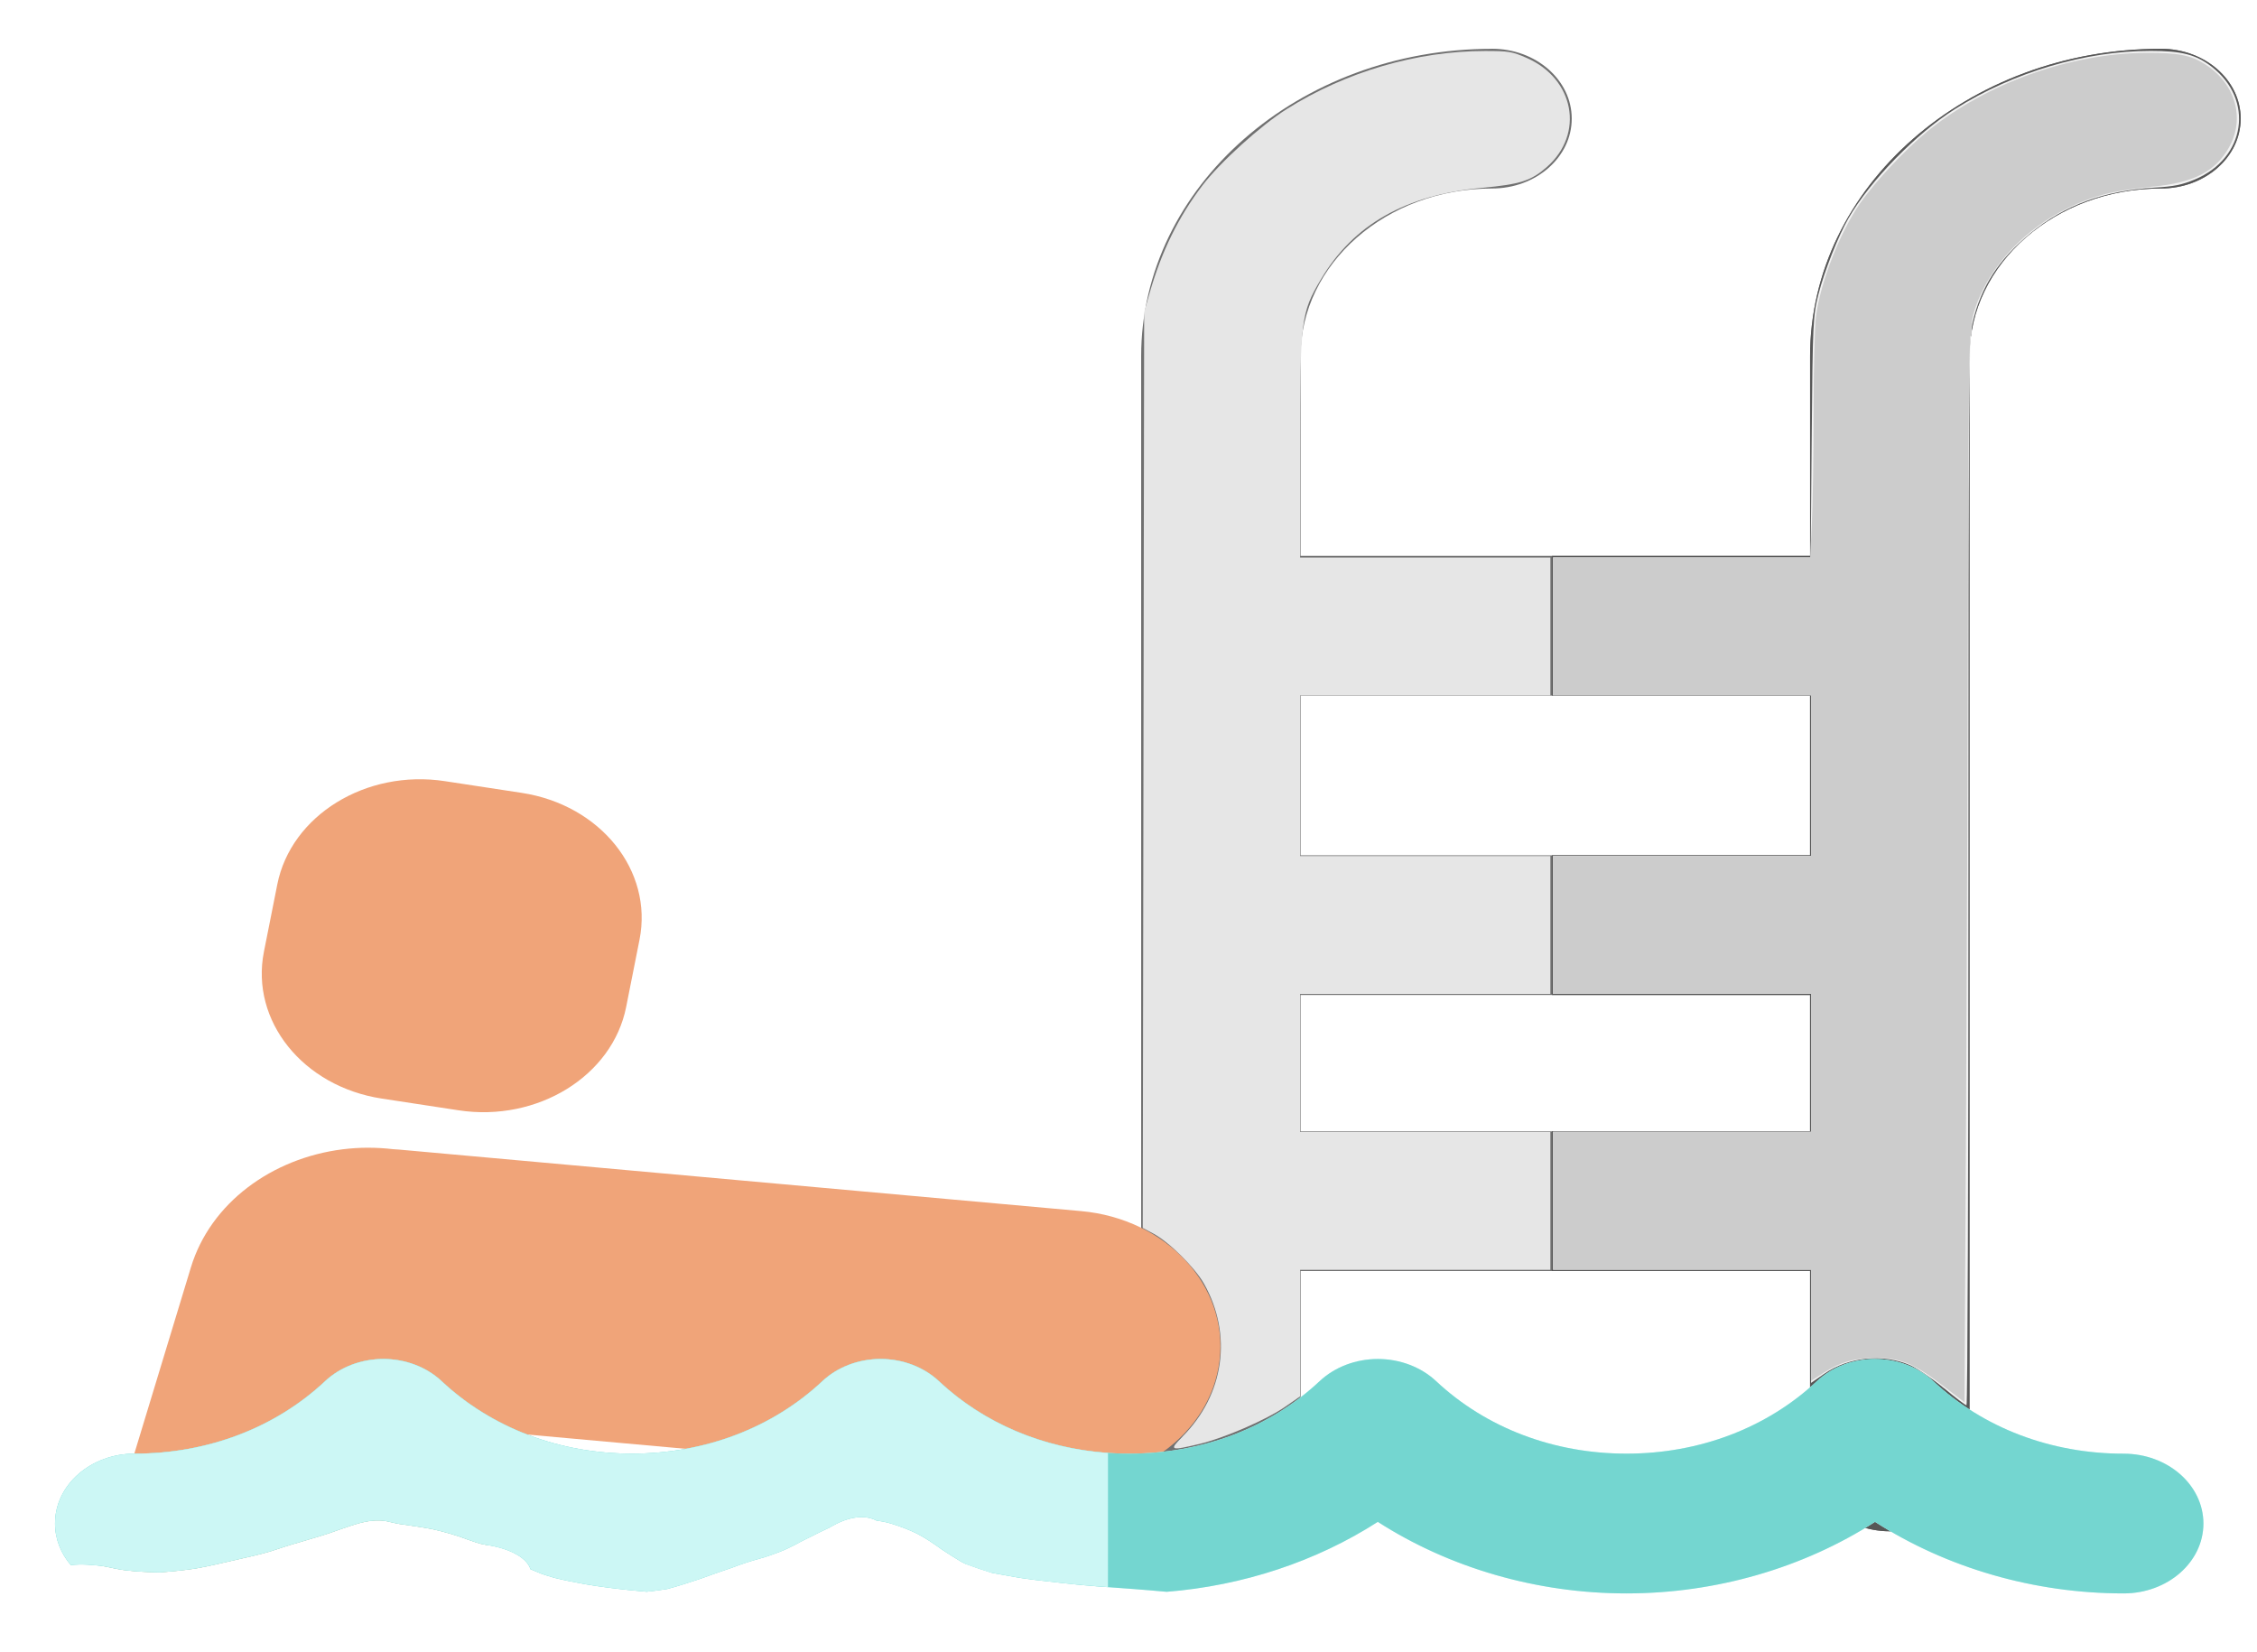
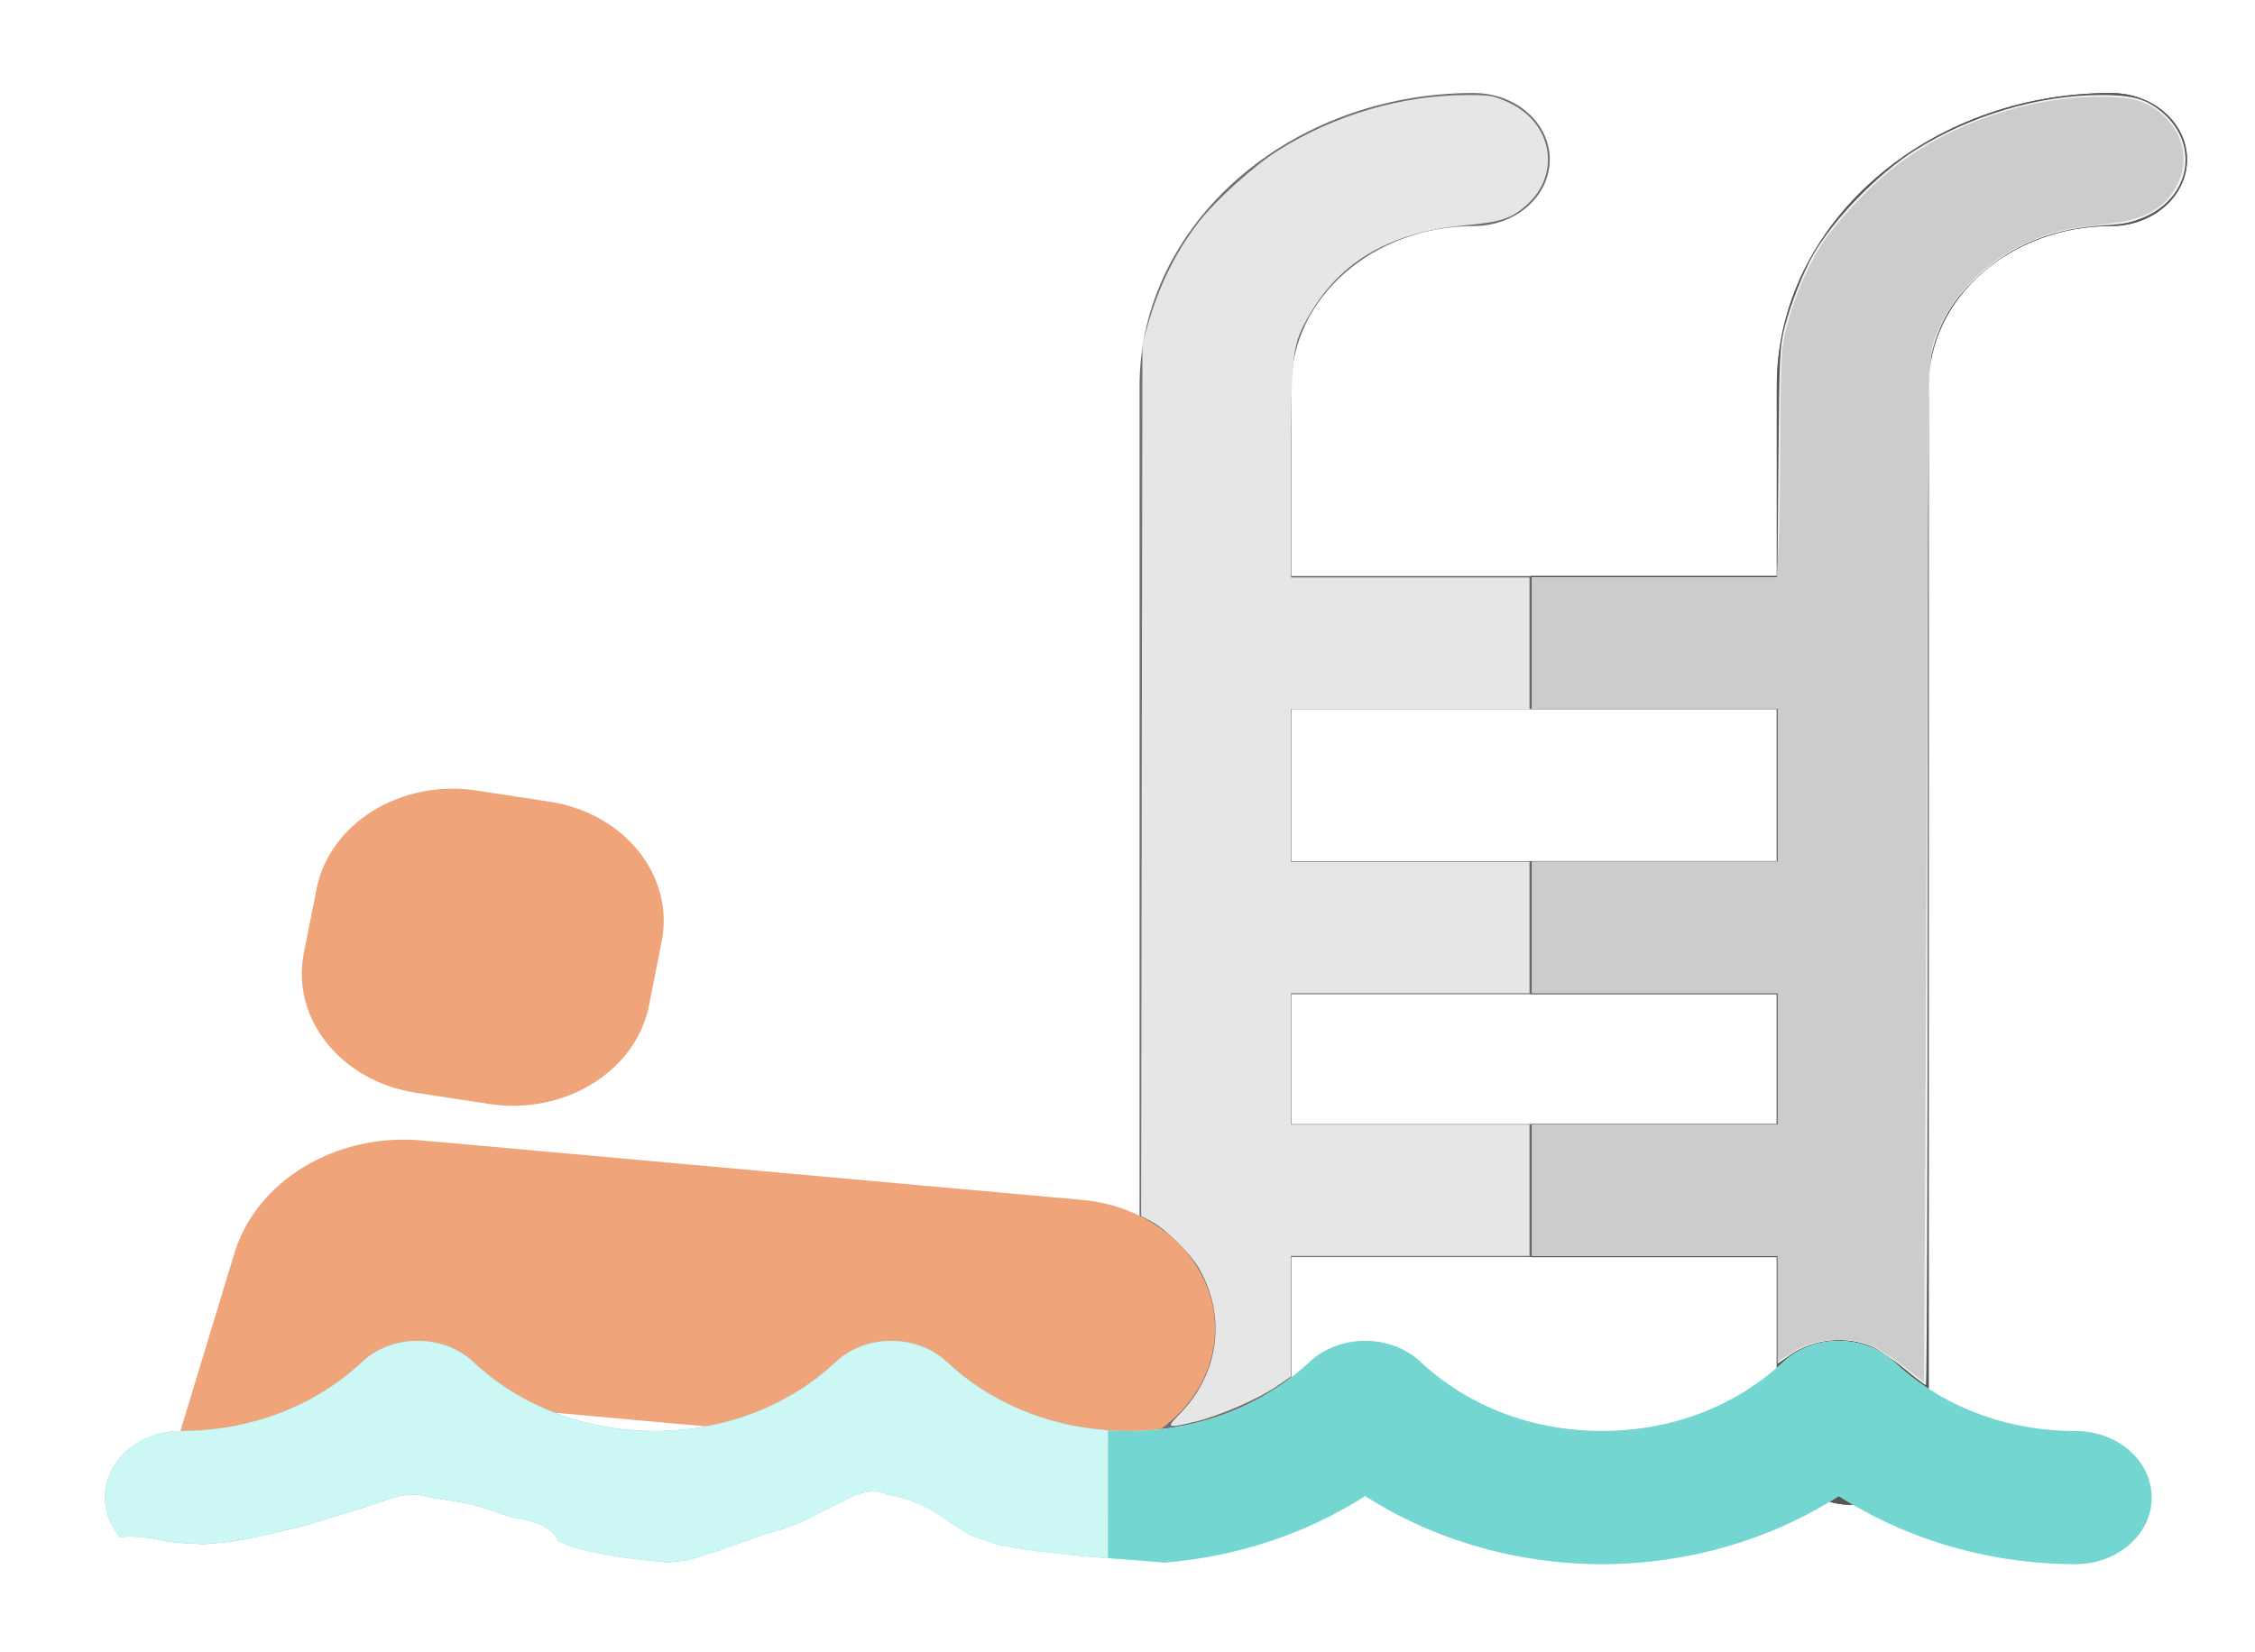
- <svg xmlns="http://www.w3.org/2000/svg" height="113.341" width="154.9" version="1.1" id="Capa_1" viewBox="0 0 99.136 72.539" xml:space="preserve">
+ <svg xmlns="http://www.w3.org/2000/svg" height="59.504" width="81.228" version="1.1" id="Capa_1" viewBox="0 0 51.986 38.083" xml:space="preserve">
  <defs id="defs19" />
-   <path style="fill:#f0a479;stroke-width:0.176" d="m 16.771,48.258 c -3.463,-0.528 -5.781,-3.416 -5.179,-6.45 l 0.587,-2.955 c 0.602,-3.035 3.897,-5.067 7.36,-4.539 l 3.372,0.514 c 3.463,0.528 5.782,3.415 5.179,6.45 l -0.587,2.956 c -0.602,3.034 -3.898,5.066 -7.36,4.539 z" id="path2" />
-   <path id="path4" style="fill:#707070;stroke-width:0.176" d="m 65.536,2.144 c -8.498,0 -15.412,6.059 -15.412,13.507 v 48.897 c 0,1.695 1.568,3.068 3.502,3.068 1.934,0 3.502,-1.374 3.502,-3.068 v -8.714 h 22.378 v 8.363 c 0,1.695 1.568,3.069 3.502,3.069 1.934,0 3.502,-1.374 3.502,-3.069 v -48.547 c 0,-4.064 3.772,-7.37 8.409,-7.37 1.934,0 3.502,-1.374 3.502,-3.069 1.87e-4,-1.695 -1.568,-3.068 -3.502,-3.068 -8.498,0 -15.412,6.059 -15.412,13.507 v 8.768 H 57.126 v -8.768 c 0,-4.064 3.772,-7.37 8.409,-7.37 1.934,0 3.502,-1.374 3.502,-3.069 0,-1.695 -1.568,-3.069 -3.502,-3.069 z M 57.126,30.557 h 22.378 v 7.014 H 57.126 Z m 0,13.151 h 22.378 v 5.989 H 57.126 Z" />
-   <path style="fill:#575757;stroke-width:0.176" d="m 94.917,2.144 c -8.498,0 -15.412,6.059 -15.412,13.507 v 8.768 H 68.167 v 6.137 h 11.337 v 7.014 H 68.167 v 6.137 h 11.337 v 5.989 H 68.167 v 6.137 h 11.337 v 8.363 c 0,1.695 1.568,3.069 3.502,3.069 1.934,0 3.502,-1.374 3.502,-3.069 v -48.546 c 0,-4.064 3.772,-7.37 8.409,-7.37 1.934,0 3.502,-1.374 3.502,-3.069 0,-1.695 -1.568,-3.069 -3.502,-3.069 z" id="path6" />
-   <path id="path8" style="fill:#f0a479;stroke-width:0.176" d="m 16.153,50.416 c -0.368,0.001 -0.733,0.025 -1.092,0.069 -3.114,0.386 -5.816,2.356 -6.676,5.187 l -3.983,13.112 c 0.052,0.006 0.104,0.01 0.156,0.017 0.325,0.058 0.643,0.145 0.973,0.18 0.493,0.056 0.99,0.08 1.487,0.089 0.516,-0.038 1.03,-0.088 1.541,-0.163 0.609,-0.102 1.204,-0.256 1.805,-0.387 0.509,-0.119 1.023,-0.225 1.522,-0.375 0.428,-0.141 0.856,-0.284 1.292,-0.405 0.589,-0.173 1.18,-0.341 1.752,-0.555 0.568,-0.191 1.154,-0.423 1.768,-0.395 0.088,0.004 0.176,0.013 0.265,0.029 0.262,0.054 0.519,0.127 0.789,0.153 0.414,0.063 0.83,0.119 1.24,0.199 0.532,0.118 1.055,0.265 1.557,0.459 0.258,0.091 0.523,0.191 0.798,0.232 v -1.7e-4 c 0.016,0.002 0.031,0.005 0.047,0.008 l 1.482,-4.88 23.214,2.094 c 3.744,0.338 7.092,-2.049 7.478,-5.33 0.385,-3.281 -2.338,-6.215 -6.082,-6.553 l -29.953,-2.702 c -0.09,-0.008 -0.179,-0.013 -0.267,-0.018 -0.373,-0.044 -0.744,-0.065 -1.112,-0.064 z M 2.988,78.629 c 0.002,0.006 0.025,0.059 0.041,0.096 -0.001,-0.011 -0.003,-0.022 -0.004,-0.033 -0.026,-0.045 -0.04,-0.073 -0.037,-0.063 z m 0.585,1.403 c 0.009,0.027 0.018,0.053 0.027,0.08 0.016,-0.015 0.042,-0.04 0.059,-0.056 -0.029,-0.008 -0.057,-0.016 -0.086,-0.024 z M 32.273,100.462 c -0.039,-9.9e-4 -0.142,0.055 -0.104,0.047 0.024,-0.005 0.098,-0.03 0.146,-0.045 -0.014,-3.3e-4 -0.028,-10e-4 -0.041,-0.002 z m -0.23,2.138 0.008,0.093 c 0.04,-0.027 0.086,-0.047 0.128,-0.071 -0.046,-0.006 -0.091,-0.012 -0.137,-0.021 z m 13.169,0.524 c -0.056,0.073 -0.11,0.145 -0.176,0.219 -0.073,0.063 -0.149,0.121 -0.228,0.175 l 0.435,-0.047 z m -4.865,0.817 c -0.083,0.028 -0.166,0.057 -0.249,0.085 l 0.323,-0.035 c -0.024,-0.017 -0.05,-0.033 -0.074,-0.05 z m -6.842,0.518 c -0.041,0.026 -0.08,0.053 -0.113,0.08 -0.026,0.021 0.066,-0.024 0.098,-0.036 0.006,-0.019 0.009,-0.025 0.015,-0.044 z" />
-   <path id="path10" style="fill:#ccf7f5;stroke-width:0.176" d="m 82.364,59.697 c -0.97,0 -1.896,0.352 -2.558,0.973 -2.191,2.054 -5.161,3.185 -8.363,3.185 -3.201,0 -6.171,-1.131 -8.363,-3.185 -0.662,-0.62 -1.588,-0.973 -2.558,-0.973 -0.97,0 -1.896,0.352 -2.558,0.973 -2.191,2.054 -5.161,3.185 -8.362,3.185 -3.201,0 -6.171,-1.131 -8.363,-3.185 -0.662,-0.62 -1.588,-0.973 -2.558,-0.973 -0.97,0 -1.896,0.352 -2.558,0.973 -2.191,2.054 -5.161,3.185 -8.363,3.185 -3.201,0 -6.171,-1.131 -8.363,-3.185 -0.662,-0.62 -1.588,-0.973 -2.558,-0.973 -0.97,0 -1.896,0.352 -2.558,0.973 -2.191,2.054 -5.161,3.185 -8.363,3.185 -1.934,0 -3.502,1.374 -3.502,3.068 0,0.686 0.26,1.317 0.694,1.828 0.475,-0.059 0.968,-0.01 1.445,0.049 0.325,0.058 0.643,0.145 0.973,0.18 0.493,0.056 0.99,0.08 1.487,0.089 0.516,-0.038 1.03,-0.088 1.541,-0.163 0.609,-0.102 1.204,-0.256 1.805,-0.387 0.509,-0.119 1.023,-0.225 1.522,-0.375 0.428,-0.141 0.856,-0.284 1.292,-0.405 0.589,-0.173 1.18,-0.341 1.752,-0.555 0.568,-0.191 1.154,-0.423 1.768,-0.395 0.088,0.004 0.176,0.013 0.265,0.029 0.262,0.054 0.519,0.127 0.789,0.153 0.414,0.063 0.83,0.119 1.24,0.199 0.532,0.118 1.055,0.265 1.557,0.459 0.258,0.091 0.523,0.191 0.798,0.232 v -1.7e-4 c 1.151,0.169 1.824,0.62 1.954,1.07 0.08,0.034 0.16,0.066 0.24,0.099 0.261,0.123 0.541,0.198 0.82,0.282 0.446,0.108 0.897,0.2 1.351,0.278 0.627,0.11 1.259,0.187 1.893,0.254 0.268,0.023 0.535,0.05 0.802,0.077 0.301,-0.033 0.601,-0.069 0.899,-0.119 0.498,-0.129 0.982,-0.295 1.469,-0.453 0.462,-0.17 0.928,-0.332 1.396,-0.489 0.389,-0.152 0.788,-0.281 1.194,-0.392 0.298,-0.077 0.583,-0.188 0.869,-0.293 0.241,-0.091 0.469,-0.204 0.696,-0.318 0.247,-0.144 0.512,-0.264 0.769,-0.393 0.241,-0.131 0.494,-0.243 0.743,-0.362 0.078,-0.05 0.027,-0.018 0.156,-0.09 0.455,-0.254 0.875,-0.365 1.232,-0.37 0.27,-0.004 0.498,0.056 0.682,0.157 0.202,0.021 0.422,0.064 0.658,0.136 0.381,0.116 0.749,0.258 1.102,0.428 0.395,0.204 0.755,0.452 1.107,0.707 0.269,0.181 0.547,0.351 0.825,0.522 0.125,0.064 0.154,0.079 0.192,0.099 0.391,0.145 0.785,0.281 1.186,0.403 0.261,0.05 0.522,0.097 0.784,0.141 0.743,0.142 1.5,0.213 2.253,0.298 1.049,0.123 2.105,0.193 3.16,0.268 0.491,0.037 0.981,0.079 1.47,0.123 3.352,-0.267 6.568,-1.334 9.273,-3.072 3.145,2.021 6.981,3.143 10.92,3.143 3.939,0 7.775,-1.122 10.92,-3.143 3.146,2.021 6.981,3.143 10.921,3.143 1.934,0 3.502,-1.374 3.503,-3.069 0,-1.695 -1.568,-3.069 -3.502,-3.069 -3.201,0 -6.171,-1.131 -8.363,-3.185 -0.662,-0.62 -1.589,-0.973 -2.558,-0.973 z" />
-   <path id="path12" style="fill:#74d6d0;stroke-width:0.176" d="m 82.364,59.697 c -0.97,0 -1.896,0.352 -2.558,0.973 -2.191,2.054 -5.161,3.185 -8.363,3.185 -3.201,0 -6.171,-1.131 -8.363,-3.185 -0.662,-0.62 -1.588,-0.973 -2.558,-0.973 -0.97,0 -1.896,0.352 -2.558,0.973 -2.191,2.054 -5.161,3.185 -8.362,3.185 -3.201,0 -6.171,-1.131 -8.363,-3.185 -0.662,-0.62 -1.588,-0.973 -2.558,-0.973 -0.97,0 -1.896,0.352 -2.558,0.973 -2.191,2.054 -5.161,3.185 -8.363,3.185 -3.201,0 -6.171,-1.131 -8.363,-3.185 -0.662,-0.62 -1.588,-0.973 -2.558,-0.973 -0.97,0 -1.896,0.352 -2.558,0.973 -2.191,2.054 -5.161,3.185 -8.363,3.185 -1.934,0 -3.502,1.374 -3.502,3.068 0,0.686 0.26,1.317 0.694,1.828 0.475,-0.059 0.968,-0.01 1.445,0.049 0.325,0.058 0.643,0.145 0.973,0.18 0.493,0.056 0.99,0.08 1.487,0.089 0.516,-0.038 1.03,-0.088 1.541,-0.163 0.609,-0.102 1.204,-0.256 1.805,-0.387 0.509,-0.119 1.023,-0.225 1.522,-0.375 0.428,-0.141 0.856,-0.284 1.292,-0.405 0.589,-0.173 1.18,-0.341 1.752,-0.555 0.568,-0.191 1.154,-0.423 1.768,-0.395 0.088,0.004 0.176,0.013 0.265,0.029 0.262,0.054 0.519,0.127 0.789,0.153 0.414,0.063 0.83,0.119 1.24,0.199 0.532,0.118 1.055,0.265 1.557,0.459 0.258,0.091 0.523,0.191 0.798,0.232 v -1.7e-4 c 1.151,0.169 1.824,0.62 1.954,1.07 0.08,0.034 0.16,0.066 0.24,0.099 0.261,0.123 0.541,0.198 0.82,0.282 0.446,0.108 0.897,0.2 1.351,0.278 0.627,0.11 1.259,0.187 1.893,0.254 0.268,0.023 0.535,0.05 0.802,0.077 0.301,-0.033 0.601,-0.069 0.899,-0.119 0.498,-0.129 0.982,-0.295 1.469,-0.453 0.462,-0.17 0.928,-0.332 1.396,-0.489 0.389,-0.152 0.788,-0.281 1.194,-0.392 0.298,-0.077 0.583,-0.188 0.869,-0.293 0.241,-0.091 0.469,-0.204 0.696,-0.318 0.247,-0.144 0.512,-0.264 0.769,-0.393 0.241,-0.131 0.494,-0.243 0.743,-0.362 0.078,-0.05 0.027,-0.018 0.156,-0.09 0.455,-0.254 0.875,-0.365 1.232,-0.37 0.27,-0.004 0.498,0.056 0.682,0.157 0.202,0.021 0.422,0.064 0.658,0.136 0.381,0.116 0.749,0.258 1.102,0.428 0.395,0.204 0.755,0.452 1.107,0.707 0.269,0.181 0.547,0.351 0.825,0.522 0.125,0.064 0.154,0.079 0.192,0.099 0.391,0.145 0.785,0.281 1.186,0.403 0.261,0.05 0.522,0.097 0.784,0.141 0.743,0.142 1.5,0.213 2.253,0.298 1.049,0.123 2.105,0.193 3.16,0.268 0.491,0.037 0.981,0.079 1.47,0.123 3.352,-0.267 6.568,-1.334 9.273,-3.072 3.145,2.021 6.981,3.143 10.92,3.143 3.939,0 7.775,-1.122 10.92,-3.143 3.146,2.021 6.981,3.143 10.921,3.143 1.934,0 3.502,-1.374 3.503,-3.069 0,-1.695 -1.568,-3.069 -3.502,-3.069 -3.201,0 -6.171,-1.131 -8.363,-3.185 -0.662,-0.62 -1.589,-0.973 -2.558,-0.973 z" />
-   <path id="path14" style="fill:#ccf7f5;stroke-width:0.176" d="m 38.681,59.697 c -0.97,0 -1.896,0.352 -2.558,0.973 -2.191,2.054 -5.161,3.185 -8.363,3.185 -3.201,0 -6.171,-1.131 -8.363,-3.185 -0.662,-0.621 -1.588,-0.973 -2.558,-0.973 -0.97,0 -1.895,0.352 -2.558,0.973 -2.191,2.054 -5.161,3.185 -8.363,3.185 -1.934,0 -3.501,1.374 -3.501,3.069 0,0.686 0.26,1.317 0.694,1.828 0.476,-0.06 0.969,-0.011 1.446,0.049 0.325,0.058 0.643,0.145 0.973,0.18 0.493,0.056 0.99,0.08 1.487,0.089 0.516,-0.038 1.03,-0.088 1.541,-0.163 0.609,-0.102 1.204,-0.256 1.805,-0.387 0.509,-0.119 1.023,-0.225 1.522,-0.375 0.428,-0.141 0.856,-0.284 1.292,-0.405 0.589,-0.173 1.18,-0.341 1.752,-0.555 0.568,-0.191 1.154,-0.423 1.768,-0.395 0.088,0.004 0.176,0.013 0.265,0.029 0.262,0.054 0.519,0.127 0.789,0.153 0.414,0.063 0.83,0.119 1.24,0.199 0.532,0.118 1.055,0.265 1.557,0.459 0.258,0.091 0.523,0.191 0.798,0.232 v -1.7e-4 c 1.149,0.169 1.822,0.619 1.954,1.067 0.08,0.034 0.16,0.068 0.24,0.101 0.261,0.123 0.541,0.198 0.82,0.282 0.446,0.108 0.897,0.2 1.351,0.278 0.627,0.11 1.259,0.187 1.893,0.254 0.268,0.023 0.535,0.05 0.802,0.077 0.301,-0.033 0.601,-0.069 0.899,-0.119 0.498,-0.129 0.982,-0.295 1.469,-0.453 0.462,-0.17 0.928,-0.332 1.396,-0.489 0.389,-0.152 0.788,-0.281 1.194,-0.392 0.298,-0.077 0.583,-0.188 0.869,-0.293 0.241,-0.091 0.469,-0.204 0.696,-0.318 0.247,-0.144 0.512,-0.264 0.769,-0.393 0.241,-0.131 0.494,-0.243 0.743,-0.362 0.078,-0.05 0.027,-0.018 0.156,-0.09 0.455,-0.254 0.875,-0.365 1.232,-0.37 0.27,-0.004 0.498,0.056 0.682,0.157 0.202,0.021 0.422,0.064 0.658,0.136 0.381,0.116 0.749,0.258 1.102,0.428 0.395,0.204 0.755,0.452 1.107,0.707 0.269,0.181 0.547,0.351 0.825,0.522 0.152,0.077 0.174,0.089 0.24,0.124 0.353,0.13 0.71,0.253 1.071,0.365 0.283,0.055 0.566,0.106 0.851,0.154 0.743,0.142 1.5,0.213 2.253,0.298 0.681,0.08 1.364,0.136 2.048,0.186 l 0.001,-5.895 c -2.842,-0.198 -5.453,-1.3 -7.429,-3.153 -0.662,-0.621 -1.588,-0.973 -2.558,-0.973 z" />
-   <path style="fill:#f2f2f2;stroke-width:0.106" d="m 85.384,60.98 c -0.499,-0.414 -1.161,-0.866 -1.471,-1.004 -1.183,-0.527 -2.706,-0.377 -3.789,0.374 l -0.576,0.399 v -2.486 -2.486 h -5.667 -5.667 v -3.03 -3.03 h 5.667 5.667 v -3.03 -3.03 h -5.667 -5.667 v -3.03 -3.03 h 5.667 5.667 v -3.526 -3.526 h -5.667 -5.667 v -3.03 -3.03 h 5.659 5.659 l 0.046,-5.289 c 0.044,-5.027 0.058,-5.338 0.299,-6.279 0.26,-1.019 0.863,-2.543 1.317,-3.331 0.952,-1.649 2.973,-3.721 4.686,-4.801 2.554,-1.612 5.706,-2.548 8.581,-2.549 1.37,-4.9e-4 1.992,0.16 2.681,0.692 1.886,1.455 1.503,4.021 -0.739,4.957 -0.558,0.233 -0.92,0.307 -1.749,0.355 -2.232,0.131 -3.963,0.766 -5.466,2.005 -1.403,1.156 -2.171,2.343 -2.546,3.931 -0.162,0.687 -0.18,3.159 -0.18,24.161 0,12.868 -0.038,23.395 -0.085,23.394 -0.047,-0.001 -0.493,-0.341 -0.992,-0.755 z" id="path377" />
-   <path style="fill:#e6e6e6;stroke-width:0.106" d="m 51.939,63.105 c 1.833,-1.836 2.207,-4.47 0.951,-6.705 -0.403,-0.718 -1.536,-1.841 -2.231,-2.212 l -0.465,-0.248 0.031,-20.114 0.031,-20.114 0.241,-0.844 c 0.516,-1.811 1.271,-3.349 2.317,-4.72 0.778,-1.02 2.56,-2.635 3.7,-3.354 2.596,-1.638 5.714,-2.553 8.705,-2.554 1.05,-3.3e-4 1.201,0.025 1.84,0.305 2.099,0.919 2.544,3.337 0.882,4.794 -0.688,0.603 -1.169,0.758 -2.83,0.911 -3.373,0.311 -5.66,1.609 -7.094,4.026 -0.874,1.472 -0.91,1.763 -0.911,7.322 l -8.4e-4,4.892 h 5.497 5.497 v 3.03 3.03 H 62.603 57.105 v 3.526 3.526 h 5.497 5.497 v 3.03 3.03 H 62.603 57.105 v 3.03 3.03 h 5.497 5.497 v 3.03 3.03 H 62.603 57.105 v 2.78 2.78 l -0.652,0.451 c -0.831,0.575 -2.673,1.374 -3.766,1.635 -1.299,0.31 -1.352,0.287 -0.748,-0.317 z" id="path448" />
-   <path style="fill:#cccccc;stroke-width:0.106" d="m 85.328,60.861 c -1.246,-0.959 -1.843,-1.208 -2.904,-1.209 -0.962,-10e-4 -1.572,0.171 -2.322,0.652 l -0.555,0.357 v -2.442 -2.442 h -5.667 -5.667 v -3.03 -3.03 h 5.667 5.667 v -3.03 -3.03 h -5.667 -5.667 v -3.03 -3.03 h 5.667 5.667 v -3.526 -3.526 h -5.667 -5.667 v -3.03 -3.03 h 5.649 5.649 l 0.074,-1.506 c 0.041,-0.828 0.075,-3.03 0.075,-4.892 4.8e-4,-1.862 0.048,-3.748 0.106,-4.191 0.197,-1.503 1.048,-3.686 1.936,-4.965 0.658,-0.949 2.011,-2.392 2.982,-3.181 2.58,-2.097 6.256,-3.412 9.581,-3.427 1.414,-0.007 1.957,0.098 2.589,0.499 1.338,0.849 1.776,2.384 1.046,3.665 -0.601,1.054 -1.55,1.54 -3.348,1.712 -0.617,0.059 -1.426,0.175 -1.796,0.258 -2.799,0.626 -5.209,2.684 -6.015,5.136 -0.105,0.319 -0.169,0.711 -0.143,0.869 0.027,0.159 0.006,0.288 -0.045,0.288 -0.052,0 -0.101,4.816 -0.11,10.703 -0.009,5.886 -0.047,16.427 -0.085,23.424 l -0.068,12.721 z" id="path519" />
+   <path style="fill:#f0a479;stroke-width:0.088" d="m 9.595,25.201 c -1.731,-0.264 -2.891,-1.708 -2.59,-3.225 l 0.293,-1.478 c 0.301,-1.517 1.949,-2.533 3.68,-2.269 l 1.686,0.257 c 1.731,0.264 2.891,1.708 2.59,3.225 l -0.293,1.478 c -0.301,1.517 -1.949,2.533 -3.68,2.269 z" id="path2" />
+   <path id="path4" style="fill:#707070;stroke-width:0.088" d="m 33.977,2.144 c -4.249,0 -7.706,3.03 -7.706,6.754 V 33.346 c 0,0.847 0.784,1.534 1.751,1.534 0.967,0 1.751,-0.687 1.751,-1.534 v -4.357 h 11.189 v 4.182 c 0,0.847 0.784,1.534 1.751,1.534 0.967,0 1.751,-0.687 1.751,-1.534 V 8.898 c 0,-2.032 1.886,-3.685 4.205,-3.685 0.967,0 1.751,-0.687 1.751,-1.534 9.3e-5,-0.847 -0.784,-1.534 -1.751,-1.534 -4.249,0 -7.706,3.03 -7.706,6.754 V 13.282 H 29.772 V 8.898 c 0,-2.032 1.886,-3.685 4.205,-3.685 0.967,0 1.751,-0.687 1.751,-1.534 0,-0.847 -0.784,-1.534 -1.751,-1.534 z M 29.772,16.351 h 11.189 v 3.507 H 29.772 Z m 0,6.576 h 11.189 v 2.995 H 29.772 Z" />
+   <path style="fill:#575757;stroke-width:0.088" d="m 48.667,2.144 c -4.249,0 -7.706,3.03 -7.706,6.753 v 4.384 h -5.669 v 3.069 h 5.669 v 3.507 h -5.669 v 3.069 h 5.669 v 2.995 h -5.669 v 3.069 h 5.669 v 4.182 c 0,0.847 0.784,1.534 1.751,1.534 0.967,0 1.751,-0.687 1.751,-1.534 V 8.898 c 0,-2.032 1.886,-3.685 4.205,-3.685 0.967,0 1.751,-0.687 1.751,-1.534 0,-0.847 -0.784,-1.534 -1.751,-1.534 z" id="path6" />
+   <path id="path8" style="fill:#f0a479;stroke-width:0.088" d="m 9.285,26.28 c -0.184,5e-4 -0.367,0.012 -0.546,0.035 -1.557,0.193 -2.908,1.178 -3.338,2.593 l -1.991,6.556 c 0.026,0.003 0.052,0.005 0.078,0.008 0.163,0.029 0.322,0.073 0.487,0.09 0.247,0.028 0.495,0.04 0.743,0.045 0.258,-0.019 0.515,-0.044 0.771,-0.082 0.304,-0.051 0.602,-0.128 0.902,-0.193 0.254,-0.06 0.511,-0.113 0.761,-0.187 0.214,-0.071 0.428,-0.142 0.646,-0.203 0.294,-0.087 0.59,-0.171 0.876,-0.277 0.284,-0.095 0.577,-0.212 0.884,-0.198 0.044,0.002 0.088,0.007 0.133,0.014 0.131,0.027 0.26,0.064 0.394,0.076 0.207,0.031 0.415,0.06 0.62,0.1 0.266,0.059 0.527,0.132 0.779,0.229 0.129,0.046 0.262,0.096 0.399,0.116 v -8.5e-5 c 0.008,10e-4 0.015,0.003 0.023,0.004 l 0.741,-2.44 11.607,1.047 c 1.872,0.169 3.546,-1.024 3.739,-2.665 0.193,-1.641 -1.169,-3.108 -3.041,-3.277 L 9.975,26.321 c -0.045,-0.004 -0.089,-0.007 -0.134,-0.009 -0.186,-0.022 -0.372,-0.033 -0.556,-0.032 z M 2.703,40.387 c 8.55e-4,0.003 0.013,0.029 0.021,0.048 -5.15e-4,-0.005 -0.002,-0.011 -0.002,-0.016 -0.013,-0.023 -0.02,-0.036 -0.019,-0.032 z m 0.293,0.702 c 0.005,0.013 0.009,0.027 0.014,0.04 0.008,-0.007 0.021,-0.02 0.029,-0.028 -0.014,-0.004 -0.029,-0.008 -0.043,-0.012 z m 14.35,10.215 c -0.02,-4.95e-4 -0.071,0.028 -0.052,0.023 0.012,-0.003 0.049,-0.015 0.073,-0.022 -0.007,-1.65e-4 -0.014,-5e-4 -0.021,-10e-4 z m -0.115,1.069 0.004,0.046 c 0.02,-0.014 0.043,-0.024 0.064,-0.036 -0.023,-0.003 -0.046,-0.006 -0.068,-0.011 z m 6.584,0.262 c -0.028,0.036 -0.055,0.072 -0.088,0.11 -0.037,0.032 -0.075,0.061 -0.114,0.088 l 0.218,-0.023 z m -2.433,0.409 c -0.042,0.014 -0.083,0.028 -0.125,0.042 l 0.162,-0.017 c -0.012,-0.008 -0.025,-0.017 -0.037,-0.025 z m -3.421,0.259 c -0.021,0.013 -0.04,0.026 -0.057,0.04 -0.013,0.011 0.033,-0.012 0.049,-0.018 0.003,-0.009 0.004,-0.013 0.007,-0.022 z" />
+   <path id="path10" style="fill:#ccf7f5;stroke-width:0.088" d="m 42.391,30.92 c -0.485,0 -0.948,0.176 -1.279,0.486 -1.096,1.027 -2.581,1.593 -4.181,1.593 -1.601,0 -3.086,-0.566 -4.181,-1.593 -0.331,-0.31 -0.794,-0.486 -1.279,-0.486 -0.485,0 -0.948,0.176 -1.279,0.486 -1.096,1.027 -2.58,1.593 -4.181,1.593 -1.601,0 -3.086,-0.566 -4.181,-1.593 -0.331,-0.31 -0.794,-0.486 -1.279,-0.486 -0.485,0 -0.948,0.176 -1.279,0.486 -1.096,1.027 -2.581,1.593 -4.181,1.593 -1.601,0 -3.086,-0.566 -4.181,-1.593 -0.331,-0.31 -0.794,-0.486 -1.279,-0.486 -0.485,0 -0.948,0.176 -1.279,0.486 -1.096,1.027 -2.581,1.593 -4.181,1.593 -0.967,0 -1.751,0.687 -1.751,1.534 0,0.343 0.13,0.658 0.347,0.914 0.238,-0.03 0.484,-0.005 0.723,0.025 0.163,0.029 0.322,0.073 0.487,0.09 0.247,0.028 0.495,0.04 0.743,0.045 0.258,-0.019 0.515,-0.044 0.771,-0.082 0.304,-0.051 0.602,-0.128 0.902,-0.193 0.254,-0.06 0.511,-0.113 0.761,-0.187 0.214,-0.071 0.428,-0.142 0.646,-0.203 0.294,-0.087 0.59,-0.171 0.876,-0.277 0.284,-0.095 0.577,-0.212 0.884,-0.198 0.044,0.002 0.088,0.007 0.133,0.014 0.131,0.027 0.26,0.064 0.394,0.076 0.207,0.031 0.415,0.06 0.62,0.1 0.266,0.059 0.527,0.132 0.779,0.229 0.129,0.046 0.262,0.096 0.399,0.116 v -8.5e-5 c 0.575,0.085 0.912,0.31 0.977,0.535 0.04,0.017 0.08,0.033 0.12,0.05 0.13,0.062 0.271,0.099 0.41,0.141 0.223,0.054 0.448,0.1 0.675,0.139 0.313,0.055 0.63,0.093 0.947,0.127 0.134,0.012 0.267,0.025 0.401,0.038 0.15,-0.016 0.301,-0.035 0.45,-0.059 0.249,-0.064 0.491,-0.147 0.734,-0.227 0.231,-0.085 0.464,-0.166 0.698,-0.244 0.194,-0.076 0.394,-0.14 0.597,-0.196 0.149,-0.039 0.291,-0.094 0.434,-0.147 0.12,-0.046 0.234,-0.102 0.348,-0.159 0.124,-0.072 0.256,-0.132 0.385,-0.196 0.12,-0.066 0.247,-0.122 0.371,-0.181 0.039,-0.025 0.014,-0.009 0.078,-0.045 0.228,-0.127 0.438,-0.182 0.616,-0.185 0.135,-0.002 0.249,0.028 0.341,0.079 0.101,0.01 0.211,0.032 0.329,0.068 0.19,0.058 0.374,0.129 0.551,0.214 0.198,0.102 0.377,0.226 0.554,0.353 0.134,0.091 0.274,0.175 0.412,0.261 0.063,0.032 0.077,0.039 0.096,0.05 0.195,0.072 0.393,0.141 0.593,0.202 0.13,0.025 0.261,0.049 0.392,0.07 0.371,0.071 0.75,0.107 1.127,0.149 0.525,0.062 1.053,0.096 1.58,0.134 0.245,0.018 0.49,0.039 0.735,0.061 1.676,-0.133 3.284,-0.667 4.636,-1.536 1.573,1.01 3.49,1.571 5.46,1.571 1.97,0 3.887,-0.561 5.46,-1.571 1.573,1.01 3.491,1.571 5.46,1.571 0.967,0 1.751,-0.687 1.752,-1.534 0,-0.847 -0.784,-1.534 -1.751,-1.534 -1.601,0 -3.086,-0.566 -4.181,-1.593 -0.331,-0.31 -0.794,-0.486 -1.279,-0.486 z" />
+   <path id="path12" style="fill:#74d6d0;stroke-width:0.088" d="m 42.391,30.92 c -0.485,0 -0.948,0.176 -1.279,0.486 -1.096,1.027 -2.581,1.593 -4.181,1.593 -1.601,0 -3.086,-0.566 -4.181,-1.593 -0.331,-0.31 -0.794,-0.486 -1.279,-0.486 -0.485,0 -0.948,0.176 -1.279,0.486 -1.096,1.027 -2.58,1.593 -4.181,1.593 -1.601,0 -3.086,-0.566 -4.181,-1.593 -0.331,-0.31 -0.794,-0.486 -1.279,-0.486 -0.485,0 -0.948,0.176 -1.279,0.486 -1.096,1.027 -2.581,1.593 -4.181,1.593 -1.601,0 -3.086,-0.566 -4.181,-1.593 -0.331,-0.31 -0.794,-0.486 -1.279,-0.486 -0.485,0 -0.948,0.176 -1.279,0.486 -1.096,1.027 -2.581,1.593 -4.181,1.593 -0.967,0 -1.751,0.687 -1.751,1.534 0,0.343 0.13,0.658 0.347,0.914 0.238,-0.03 0.484,-0.005 0.723,0.025 0.163,0.029 0.322,0.073 0.487,0.09 0.247,0.028 0.495,0.04 0.743,0.045 0.258,-0.019 0.515,-0.044 0.771,-0.082 0.304,-0.051 0.602,-0.128 0.902,-0.193 0.254,-0.06 0.511,-0.113 0.761,-0.187 0.214,-0.071 0.428,-0.142 0.646,-0.203 0.294,-0.087 0.59,-0.171 0.876,-0.277 0.284,-0.095 0.577,-0.212 0.884,-0.198 0.044,0.002 0.088,0.007 0.133,0.014 0.131,0.027 0.26,0.064 0.394,0.076 0.207,0.031 0.415,0.06 0.62,0.1 0.266,0.059 0.527,0.132 0.779,0.229 0.129,0.046 0.262,0.096 0.399,0.116 v -8.5e-5 c 0.575,0.085 0.912,0.31 0.977,0.535 0.04,0.017 0.08,0.033 0.12,0.05 0.13,0.062 0.271,0.099 0.41,0.141 0.223,0.054 0.448,0.1 0.675,0.139 0.313,0.055 0.63,0.093 0.947,0.127 0.134,0.012 0.267,0.025 0.401,0.038 0.15,-0.016 0.301,-0.035 0.45,-0.059 0.249,-0.064 0.491,-0.147 0.734,-0.227 0.231,-0.085 0.464,-0.166 0.698,-0.244 0.194,-0.076 0.394,-0.14 0.597,-0.196 0.149,-0.039 0.291,-0.094 0.434,-0.147 0.12,-0.046 0.234,-0.102 0.348,-0.159 0.124,-0.072 0.256,-0.132 0.385,-0.196 0.12,-0.066 0.247,-0.122 0.371,-0.181 0.039,-0.025 0.014,-0.009 0.078,-0.045 0.228,-0.127 0.438,-0.182 0.616,-0.185 0.135,-0.002 0.249,0.028 0.341,0.079 0.101,0.01 0.211,0.032 0.329,0.068 0.19,0.058 0.374,0.129 0.551,0.214 0.198,0.102 0.377,0.226 0.554,0.353 0.134,0.091 0.274,0.175 0.412,0.261 0.063,0.032 0.077,0.039 0.096,0.05 0.195,0.072 0.393,0.141 0.593,0.202 0.13,0.025 0.261,0.049 0.392,0.07 0.371,0.071 0.75,0.107 1.127,0.149 0.525,0.062 1.053,0.096 1.58,0.134 0.245,0.018 0.49,0.039 0.735,0.061 1.676,-0.133 3.284,-0.667 4.636,-1.536 1.573,1.01 3.49,1.571 5.46,1.571 1.97,0 3.887,-0.561 5.46,-1.571 1.573,1.01 3.491,1.571 5.46,1.571 0.967,0 1.751,-0.687 1.752,-1.534 0,-0.847 -0.784,-1.534 -1.751,-1.534 -1.601,0 -3.086,-0.566 -4.181,-1.593 -0.331,-0.31 -0.794,-0.486 -1.279,-0.486 z" />
+   <path id="path14" style="fill:#ccf7f5;stroke-width:0.088" d="m 20.549,30.921 c -0.485,0 -0.948,0.176 -1.279,0.486 -1.096,1.027 -2.581,1.593 -4.181,1.593 -1.601,0 -3.086,-0.566 -4.181,-1.593 -0.331,-0.31 -0.794,-0.486 -1.279,-0.486 -0.485,0 -0.948,0.176 -1.279,0.486 -1.096,1.027 -2.581,1.593 -4.181,1.593 -0.967,0 -1.751,0.687 -1.751,1.534 0,0.343 0.13,0.658 0.347,0.914 0.238,-0.03 0.484,-0.005 0.723,0.025 0.163,0.029 0.322,0.073 0.487,0.09 0.247,0.028 0.495,0.04 0.743,0.045 0.258,-0.019 0.515,-0.044 0.771,-0.082 0.304,-0.051 0.602,-0.128 0.902,-0.193 0.254,-0.06 0.511,-0.113 0.761,-0.187 0.214,-0.071 0.428,-0.142 0.646,-0.203 0.294,-0.087 0.59,-0.171 0.876,-0.277 0.284,-0.095 0.577,-0.212 0.884,-0.198 0.044,0.002 0.088,0.007 0.133,0.014 0.131,0.027 0.26,0.064 0.394,0.076 0.207,0.031 0.415,0.06 0.62,0.1 0.266,0.059 0.527,0.132 0.779,0.229 0.129,0.046 0.262,0.096 0.399,0.116 v -8.5e-5 c 0.575,0.085 0.911,0.309 0.977,0.534 0.04,0.017 0.08,0.034 0.12,0.051 0.13,0.062 0.271,0.099 0.41,0.141 0.223,0.054 0.448,0.1 0.675,0.139 0.313,0.055 0.63,0.093 0.947,0.127 0.134,0.012 0.267,0.025 0.401,0.038 0.15,-0.016 0.301,-0.035 0.45,-0.059 0.249,-0.064 0.491,-0.147 0.734,-0.227 0.231,-0.085 0.464,-0.166 0.698,-0.244 0.194,-0.076 0.394,-0.14 0.597,-0.196 0.149,-0.039 0.291,-0.094 0.434,-0.147 0.12,-0.046 0.234,-0.102 0.348,-0.159 0.124,-0.072 0.256,-0.132 0.385,-0.196 0.12,-0.066 0.247,-0.122 0.371,-0.181 0.039,-0.025 0.014,-0.009 0.078,-0.045 0.228,-0.127 0.438,-0.182 0.616,-0.185 0.135,-0.002 0.249,0.028 0.341,0.079 0.101,0.01 0.211,0.032 0.329,0.068 0.19,0.058 0.374,0.129 0.551,0.214 0.198,0.102 0.377,0.226 0.554,0.353 0.134,0.091 0.274,0.175 0.412,0.261 0.076,0.039 0.087,0.044 0.12,0.062 0.177,0.065 0.355,0.127 0.536,0.182 0.141,0.028 0.283,0.053 0.425,0.077 0.371,0.071 0.75,0.107 1.127,0.149 0.34,0.04 0.682,0.068 1.024,0.093 l 6.5e-4,-2.947 c -1.421,-0.099 -2.726,-0.65 -3.715,-1.576 -0.331,-0.31 -0.794,-0.486 -1.279,-0.486 z" />
+   <path style="fill:#f2f2f2;stroke-width:0.053" d="m 43.901,31.562 c -0.249,-0.207 -0.58,-0.433 -0.736,-0.502 -0.592,-0.264 -1.353,-0.189 -1.895,0.187 l -0.288,0.2 v -1.243 -1.243 H 38.149 35.316 v -1.515 -1.515 h 2.834 2.834 V 24.416 22.902 H 38.149 35.316 v -1.515 -1.515 h 2.834 2.834 v -1.763 -1.763 H 38.149 35.316 v -1.515 -1.515 h 2.83 2.83 l 0.023,-2.645 c 0.022,-2.514 0.029,-2.669 0.149,-3.14 0.13,-0.51 0.431,-1.272 0.659,-1.665 0.476,-0.825 1.487,-1.86 2.343,-2.401 1.277,-0.806 2.853,-1.274 4.291,-1.274 0.685,-2.45e-4 0.996,0.08 1.341,0.346 0.943,0.727 0.752,2.01 -0.37,2.479 -0.279,0.117 -0.46,0.153 -0.874,0.178 -1.116,0.065 -1.982,0.383 -2.733,1.002 -0.701,0.578 -1.086,1.172 -1.273,1.966 -0.081,0.343 -0.09,1.579 -0.09,12.081 0,6.434 -0.019,11.698 -0.043,11.697 -0.023,-5e-4 -0.247,-0.171 -0.496,-0.378 z" id="path377" />
+   <path style="fill:#e6e6e6;stroke-width:0.053" d="m 27.179,32.625 c 0.917,-0.918 1.103,-2.235 0.476,-3.353 -0.202,-0.359 -0.768,-0.92 -1.115,-1.106 l -0.233,-0.124 0.015,-10.057 0.015,-10.057 0.12,-0.422 c 0.258,-0.905 0.636,-1.675 1.159,-2.36 0.389,-0.51 1.28,-1.317 1.85,-1.677 1.298,-0.819 2.857,-1.276 4.353,-1.277 0.525,-1.65e-4 0.6,0.012 0.92,0.152 1.05,0.46 1.272,1.668 0.441,2.397 -0.344,0.302 -0.584,0.379 -1.415,0.456 -1.686,0.156 -2.83,0.805 -3.547,2.013 -0.437,0.736 -0.455,0.882 -0.455,3.661 l -4.2e-4,2.446 h 2.749 2.749 v 1.515 1.515 h -2.749 -2.749 v 1.763 1.763 h 2.749 2.749 v 1.515 1.515 h -2.749 -2.749 v 1.515 1.515 h 2.749 2.749 v 1.515 1.515 h -2.749 -2.749 v 1.39 1.39 l -0.326,0.225 c -0.416,0.287 -1.337,0.687 -1.883,0.817 -0.649,0.155 -0.676,0.144 -0.374,-0.159 z" id="path448" />
+   <path style="fill:#cccccc;stroke-width:0.053" d="m 43.873,31.503 c -0.623,-0.48 -0.921,-0.604 -1.452,-0.604 -0.481,-5e-4 -0.786,0.085 -1.161,0.326 l -0.277,0.178 v -1.221 -1.221 H 38.149 35.316 v -1.515 -1.515 h 2.834 2.834 V 24.416 22.902 H 38.149 35.316 v -1.515 -1.515 h 2.834 2.834 v -1.763 -1.763 H 38.149 35.316 v -1.515 -1.515 h 2.825 2.825 l 0.037,-0.753 c 0.02,-0.414 0.037,-1.515 0.038,-2.446 2.4e-4,-0.931 0.024,-1.874 0.053,-2.095 0.099,-0.752 0.524,-1.843 0.968,-2.483 0.329,-0.474 1.006,-1.196 1.491,-1.59 1.29,-1.048 3.128,-1.706 4.791,-1.714 0.707,-0.004 0.979,0.049 1.295,0.25 0.669,0.425 0.888,1.192 0.523,1.832 -0.301,0.527 -0.775,0.77 -1.674,0.856 -0.309,0.03 -0.713,0.088 -0.898,0.129 -1.4,0.313 -2.604,1.342 -3.008,2.568 -0.053,0.16 -0.085,0.355 -0.071,0.435 0.013,0.079 0.003,0.144 -0.023,0.144 -0.026,0 -0.051,2.408 -0.055,5.351 -0.004,2.943 -0.024,8.214 -0.043,11.712 l -0.034,6.361 z" id="path519" />
</svg>
